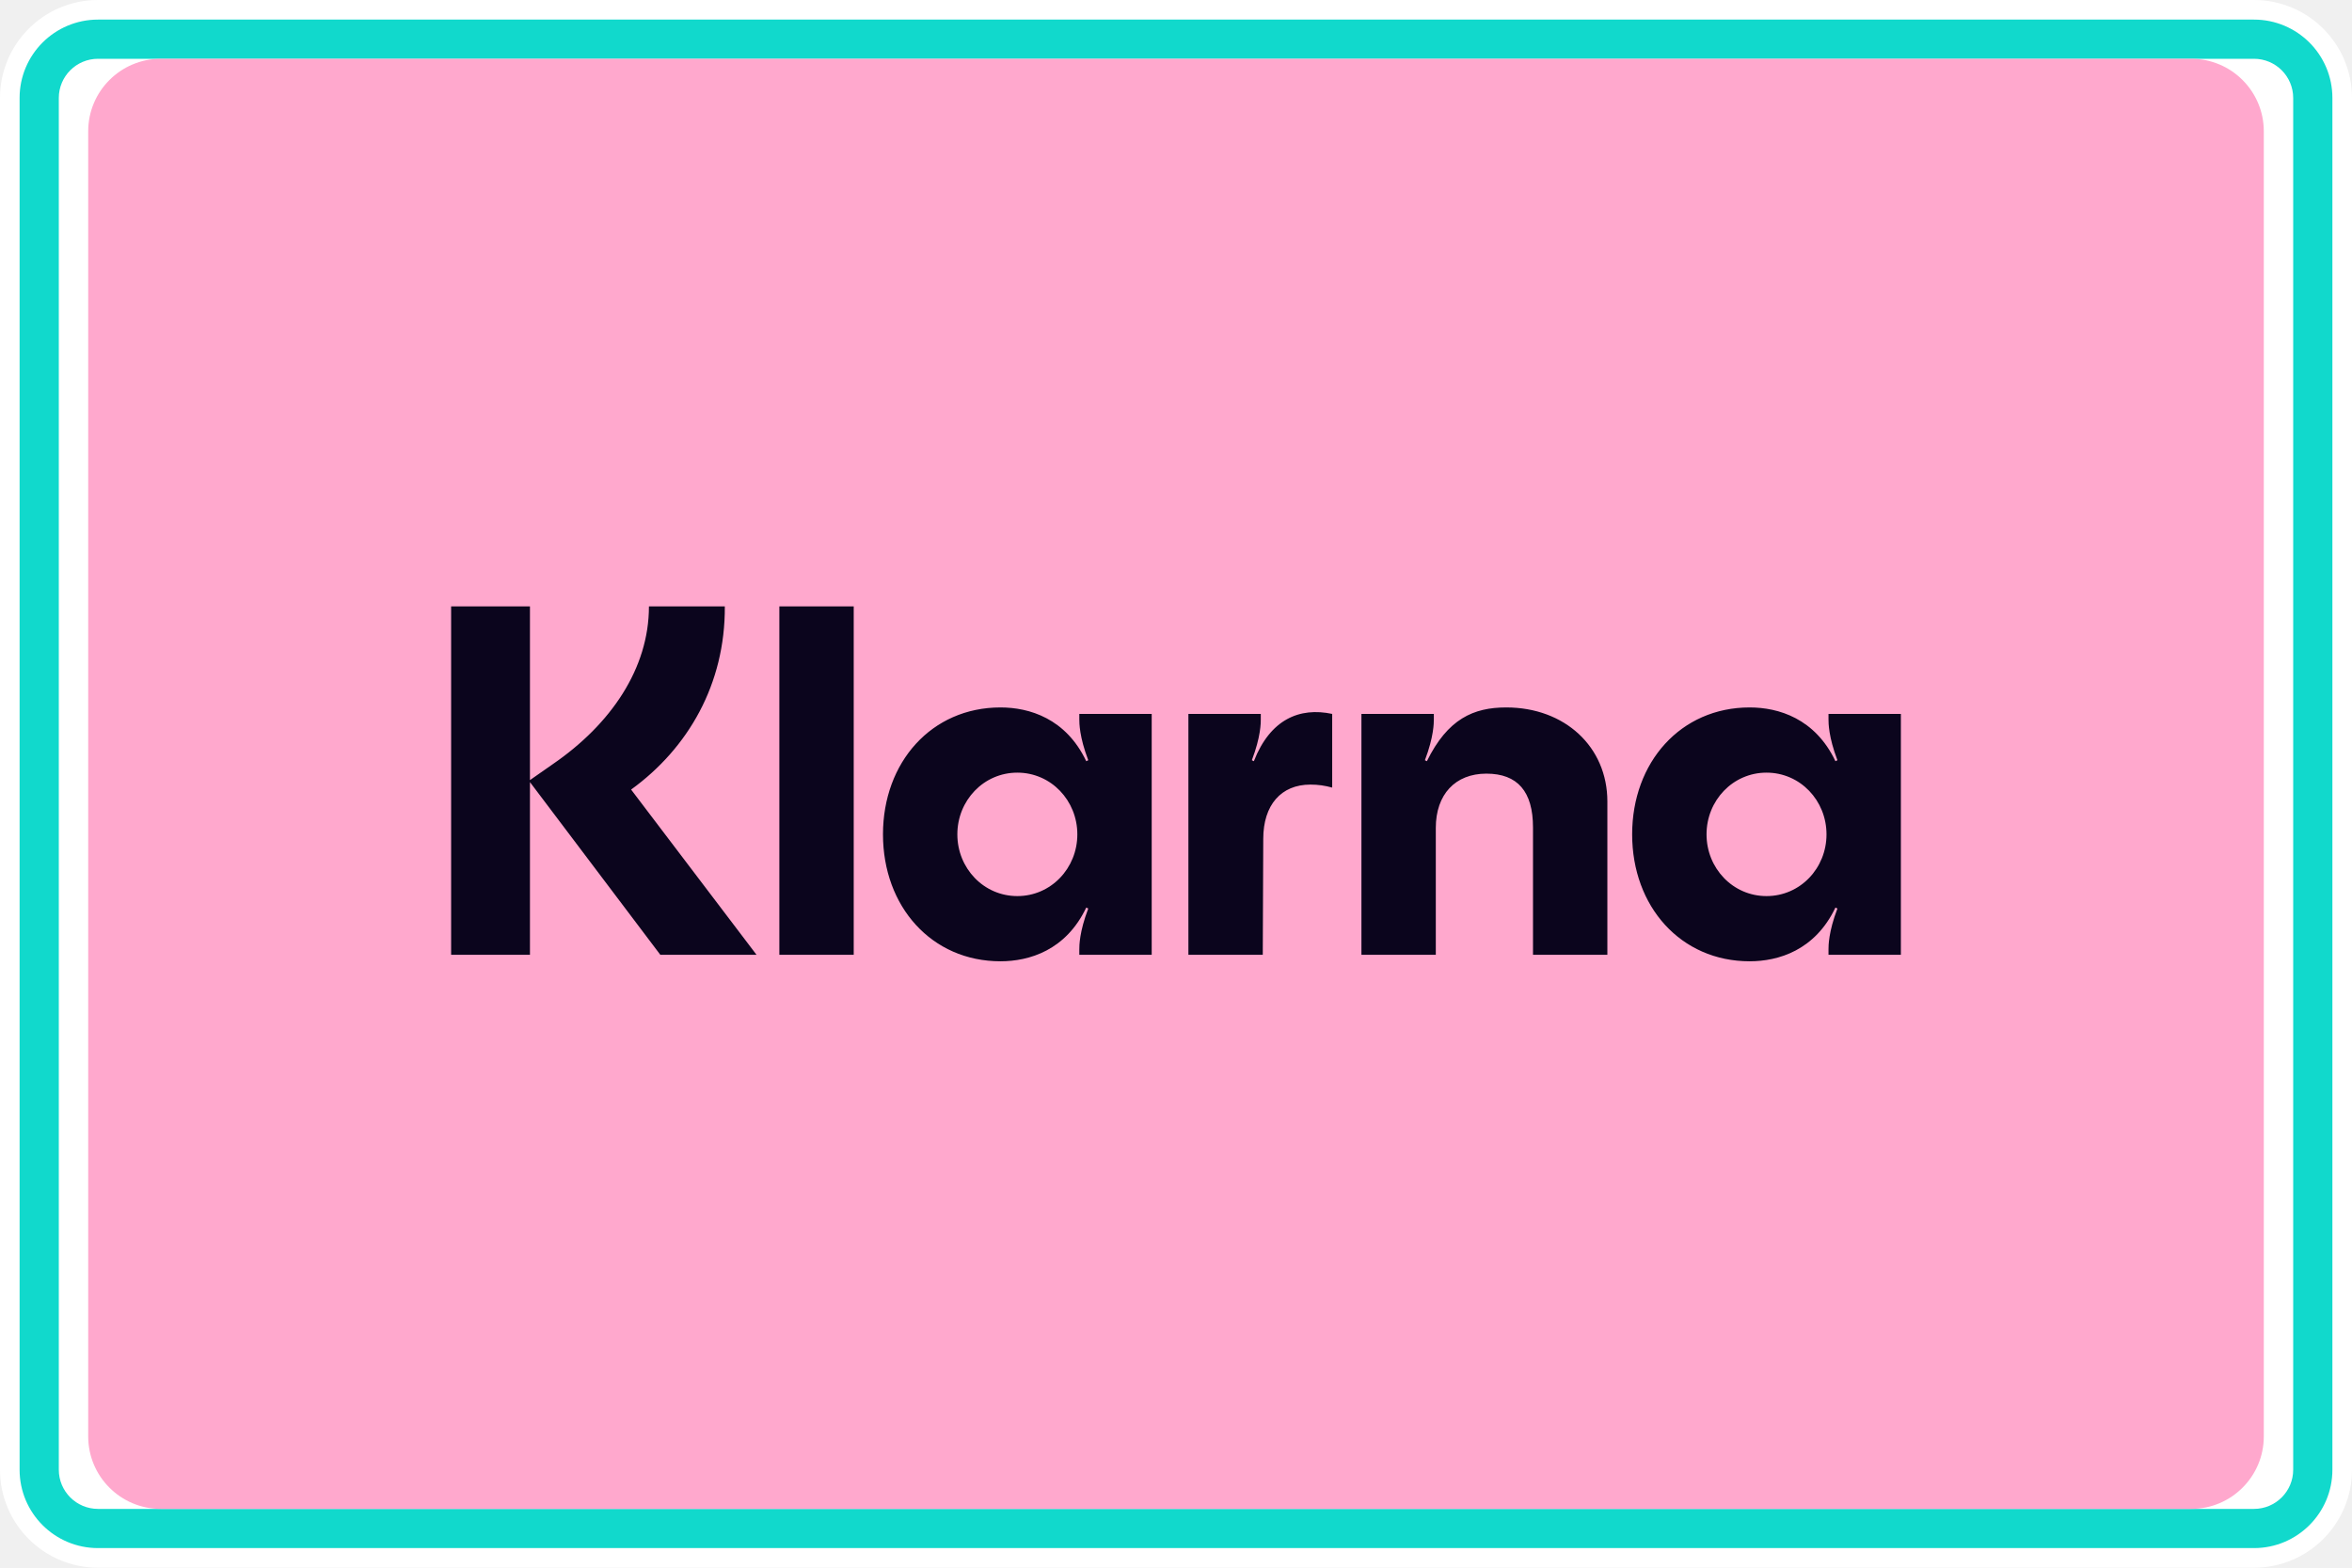
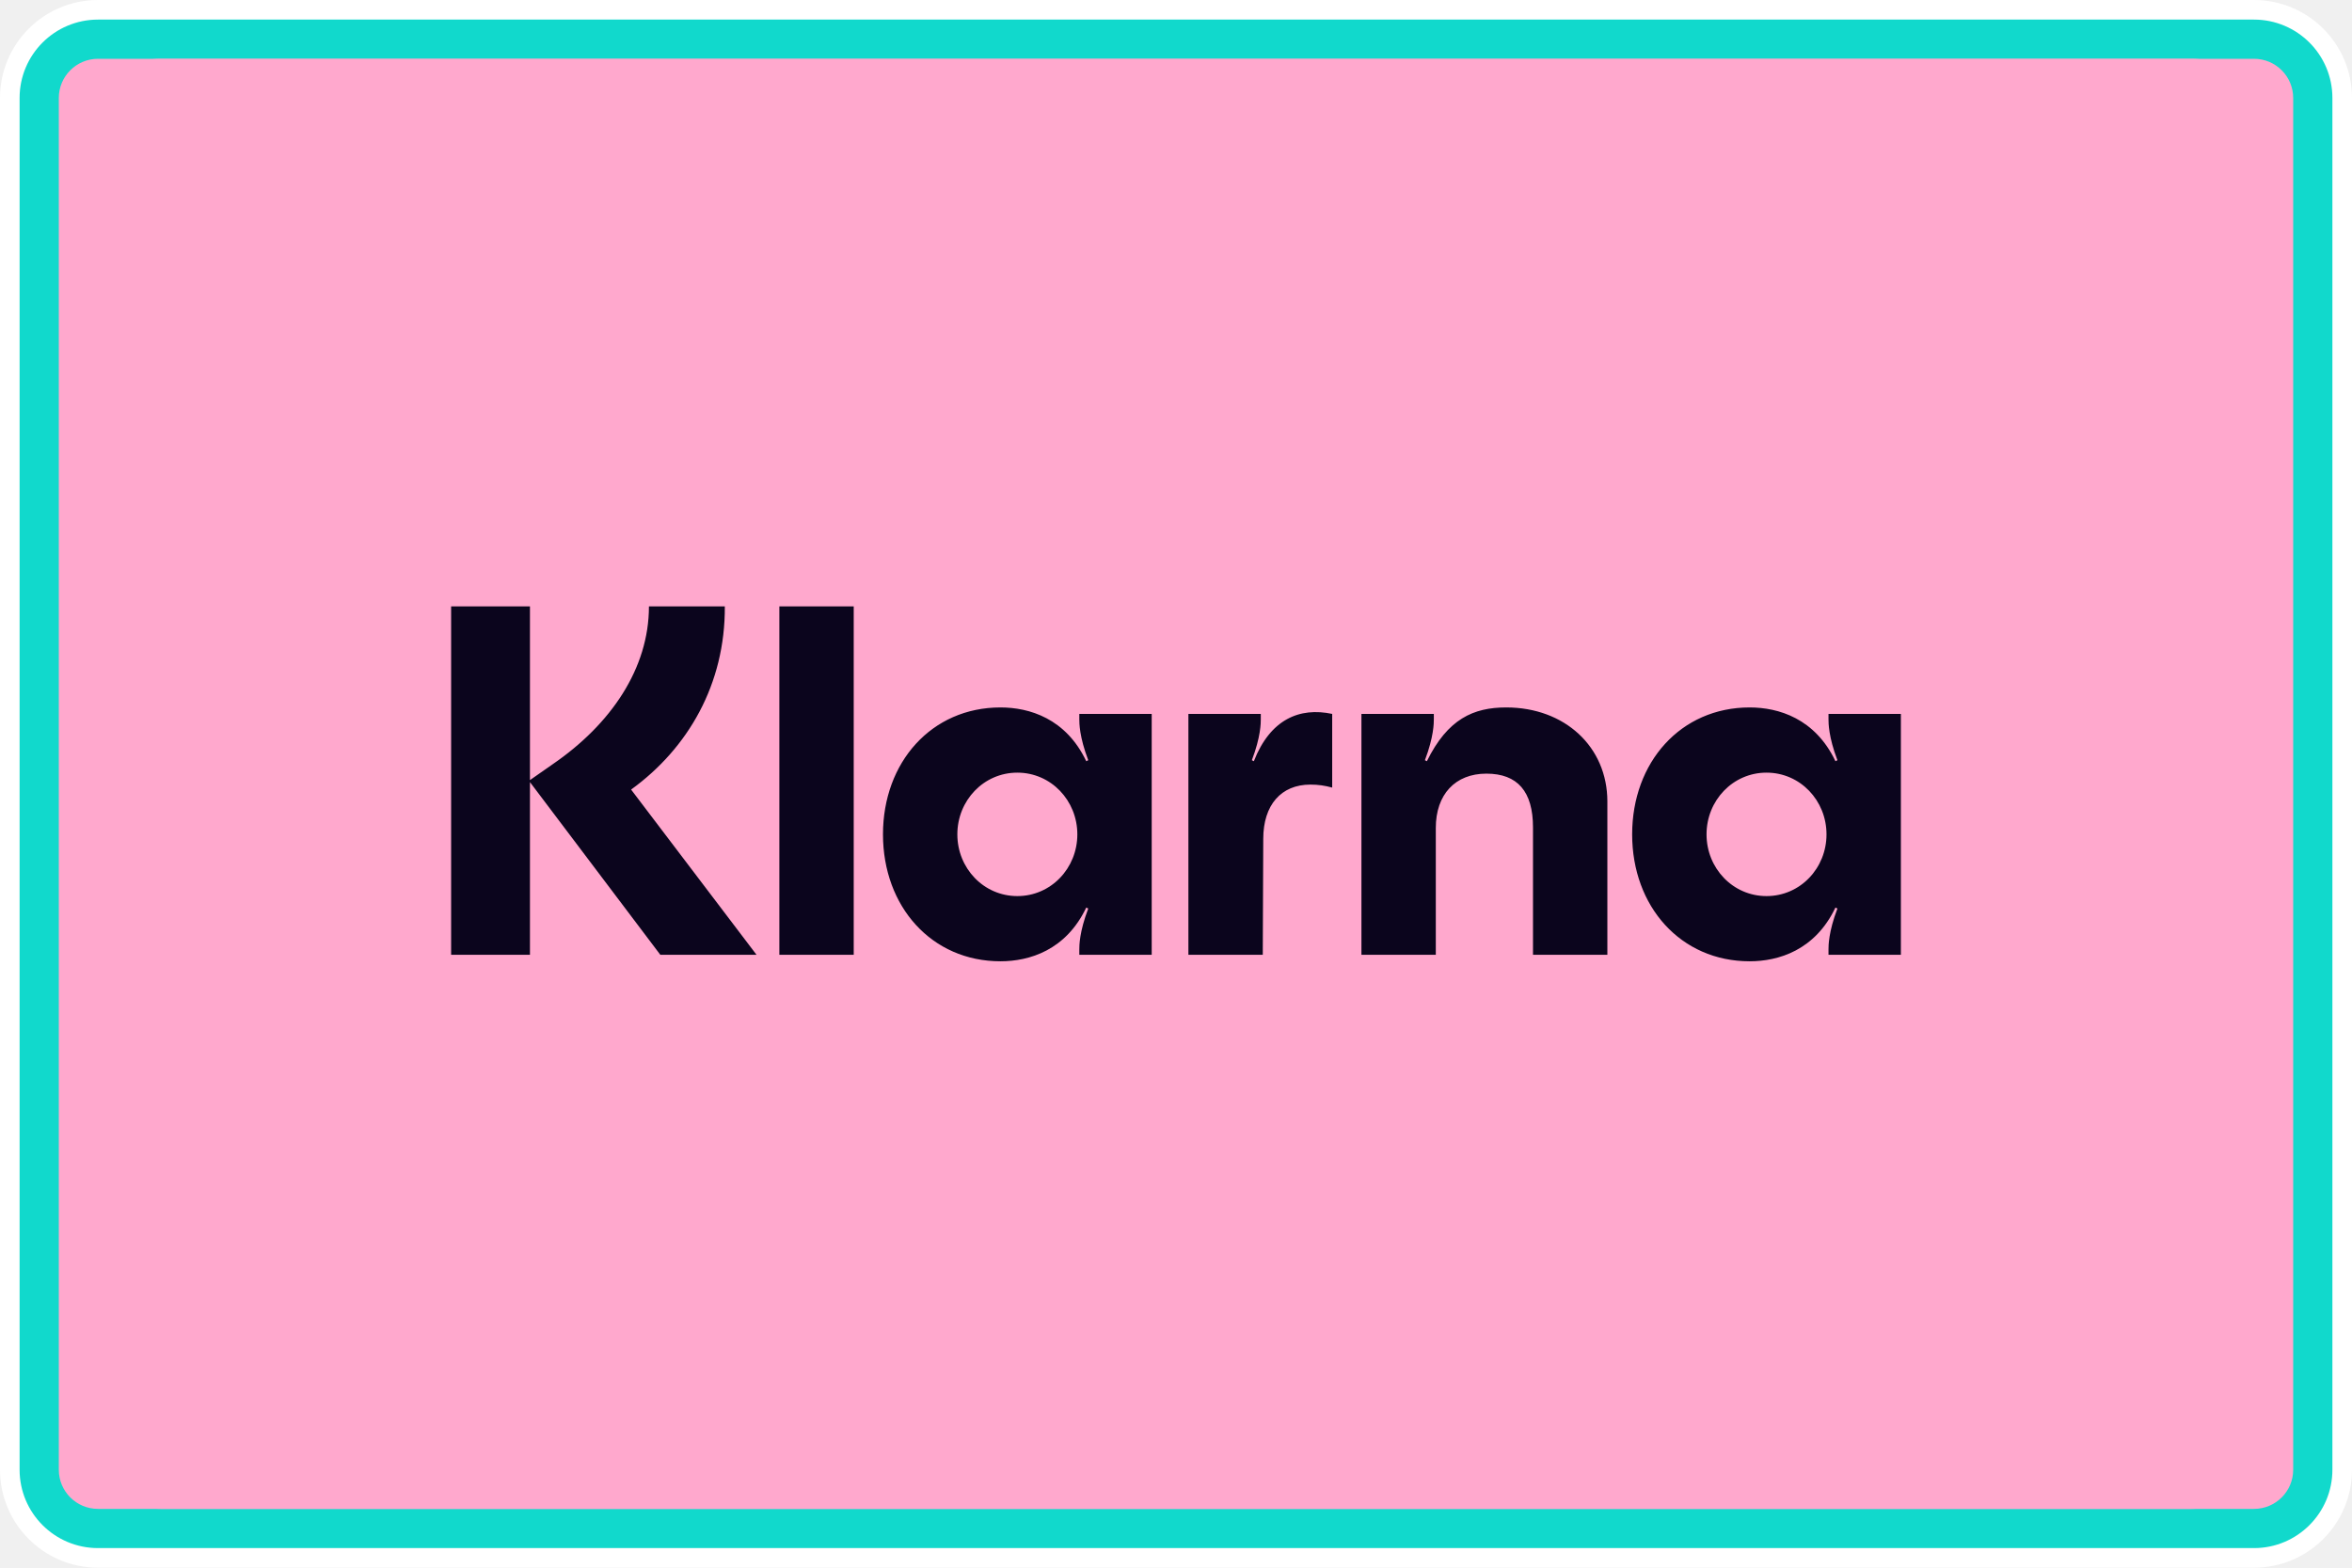
<svg xmlns="http://www.w3.org/2000/svg" width="120" height="80" viewBox="0 0 120 80">
  <rect width="120" height="80" rx="5" fill="#FFFFFF" />
  <rect x="1" y="1" width="118" height="78" rx="4" fill="#11D9CC" />
-   <rect x="3" y="3" width="114" height="74" rx="2" fill="#FFFFFF" />
+   <rect x="3" y="3" width="114" height="74" rx="2" fill="#FFA8CD" />
  <svg fill="none" x="3" y="3" width="114" height="74" viewBox="0 0 120 80" preserveAspectRatio="xMidYMid meet">
    <rect width="120" height="80" rx="4" fill="#FFA8CD" />
    <path d="M92.571 46.192C90.712 46.192 89.263 44.654 89.263 42.787C89.263 40.92 90.712 39.382 92.571 39.382C94.431 39.382 95.88 40.92 95.88 42.787C95.88 44.654 94.431 46.192 92.571 46.192ZM91.641 49.789C93.228 49.789 95.251 49.185 96.373 46.824L96.482 46.879C95.99 48.169 95.99 48.938 95.99 49.13V49.432H99.982V36.142H95.99V36.444C95.99 36.636 95.99 37.405 96.482 38.696L96.373 38.751C95.251 36.389 93.228 35.785 91.641 35.785C87.84 35.785 85.16 38.806 85.16 42.787C85.16 46.769 87.84 49.789 91.641 49.789ZM78.214 35.785C76.409 35.785 74.987 36.416 73.838 38.751L73.729 38.696C74.221 37.405 74.221 36.636 74.221 36.444V36.142H70.228V49.432H74.33V42.43C74.33 40.59 75.397 39.437 77.12 39.437C78.843 39.437 79.691 40.426 79.691 42.403V49.432H83.793V40.975C83.793 37.954 81.441 35.785 78.214 35.785ZM64.294 38.751L64.184 38.696C64.677 37.405 64.677 36.636 64.677 36.444V36.142H60.684V49.432H64.786L64.813 43.034C64.813 41.167 65.798 40.041 67.411 40.041C67.849 40.041 68.204 40.096 68.615 40.206V36.142C66.81 35.758 65.196 36.444 64.294 38.751ZM51.249 46.192C49.389 46.192 47.94 44.654 47.94 42.787C47.94 40.92 49.389 39.382 51.249 39.382C53.108 39.382 54.558 40.92 54.558 42.787C54.558 44.654 53.108 46.192 51.249 46.192ZM50.319 49.789C51.905 49.789 53.929 49.185 55.05 46.824L55.16 46.879C54.667 48.169 54.667 48.938 54.667 49.13V49.432H58.66V36.142H54.667V36.444C54.667 36.636 54.667 37.405 55.16 38.696L55.05 38.751C53.929 36.389 51.905 35.785 50.319 35.785C46.518 35.785 43.838 38.806 43.838 42.787C43.838 46.769 46.518 49.789 50.319 49.789ZM38.122 49.432H42.224V30.211H38.122V49.432ZM35.114 30.211H30.929C30.929 33.643 28.824 36.719 25.624 38.915L24.366 39.794V30.211H20.018V49.432H24.366V39.904L31.558 49.432H36.864L29.945 40.316C33.09 38.037 35.141 34.494 35.114 30.211Z" fill="#0B051D" />
  </svg>
</svg>
